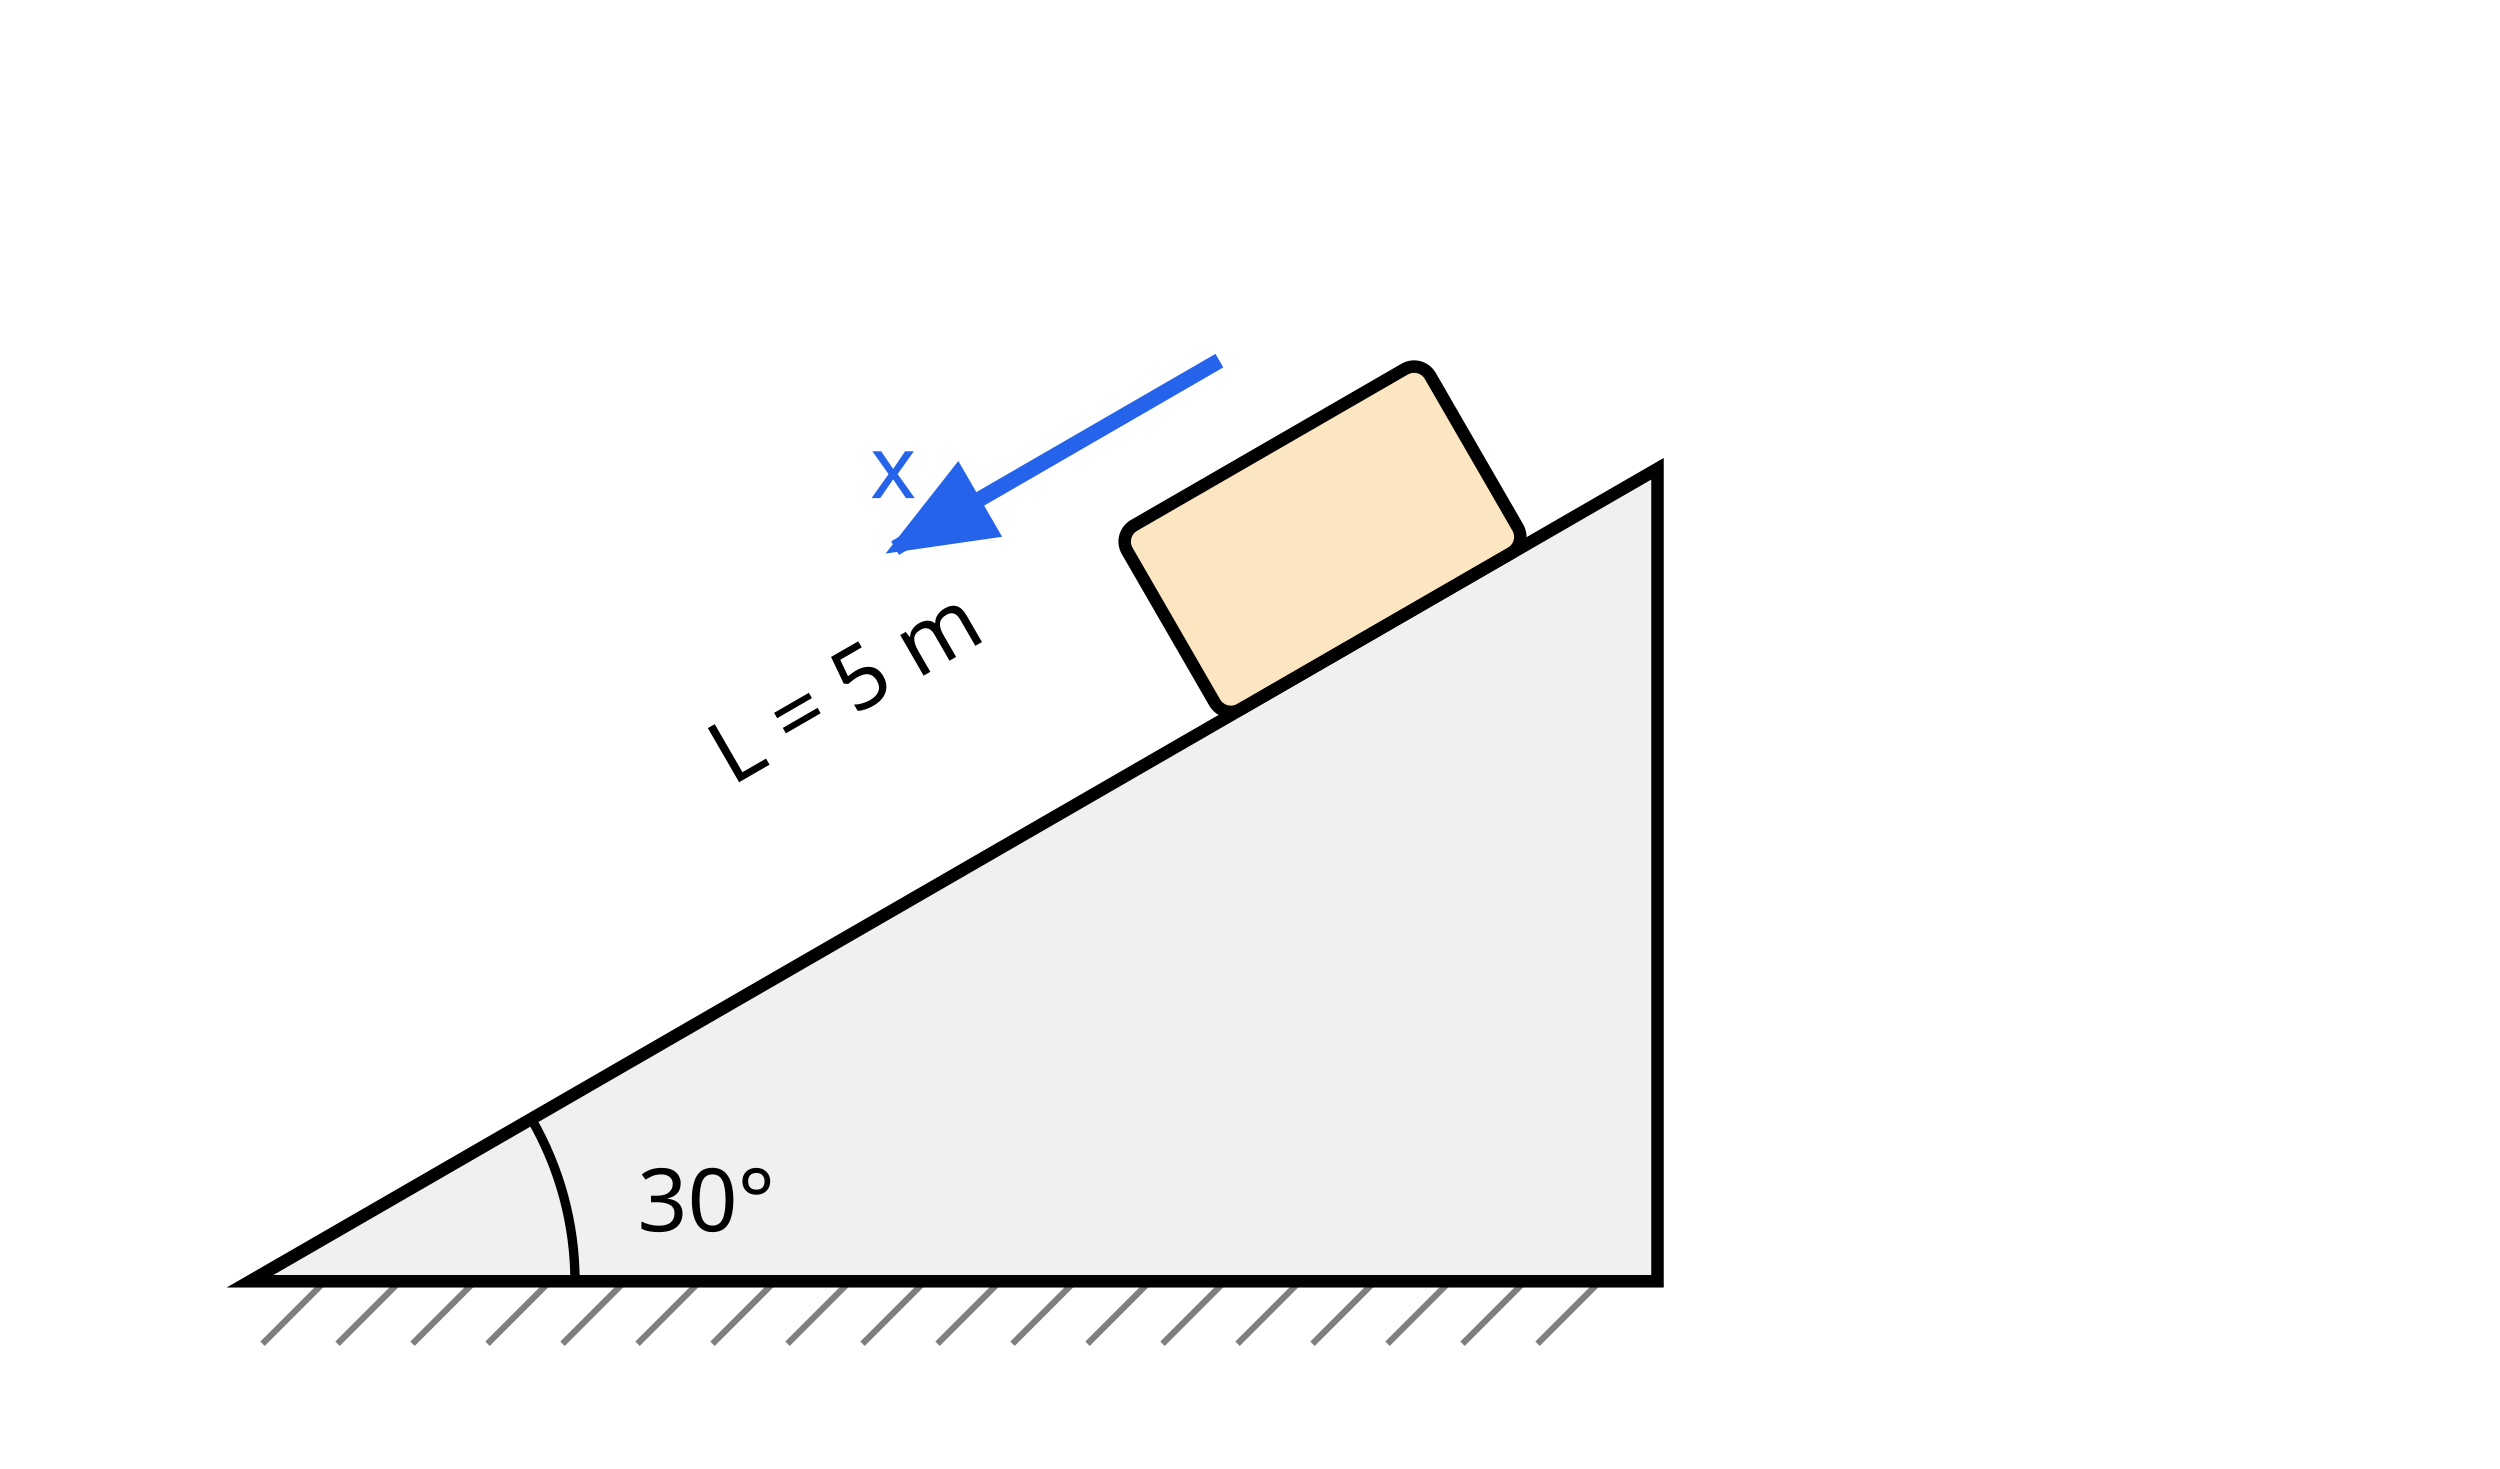
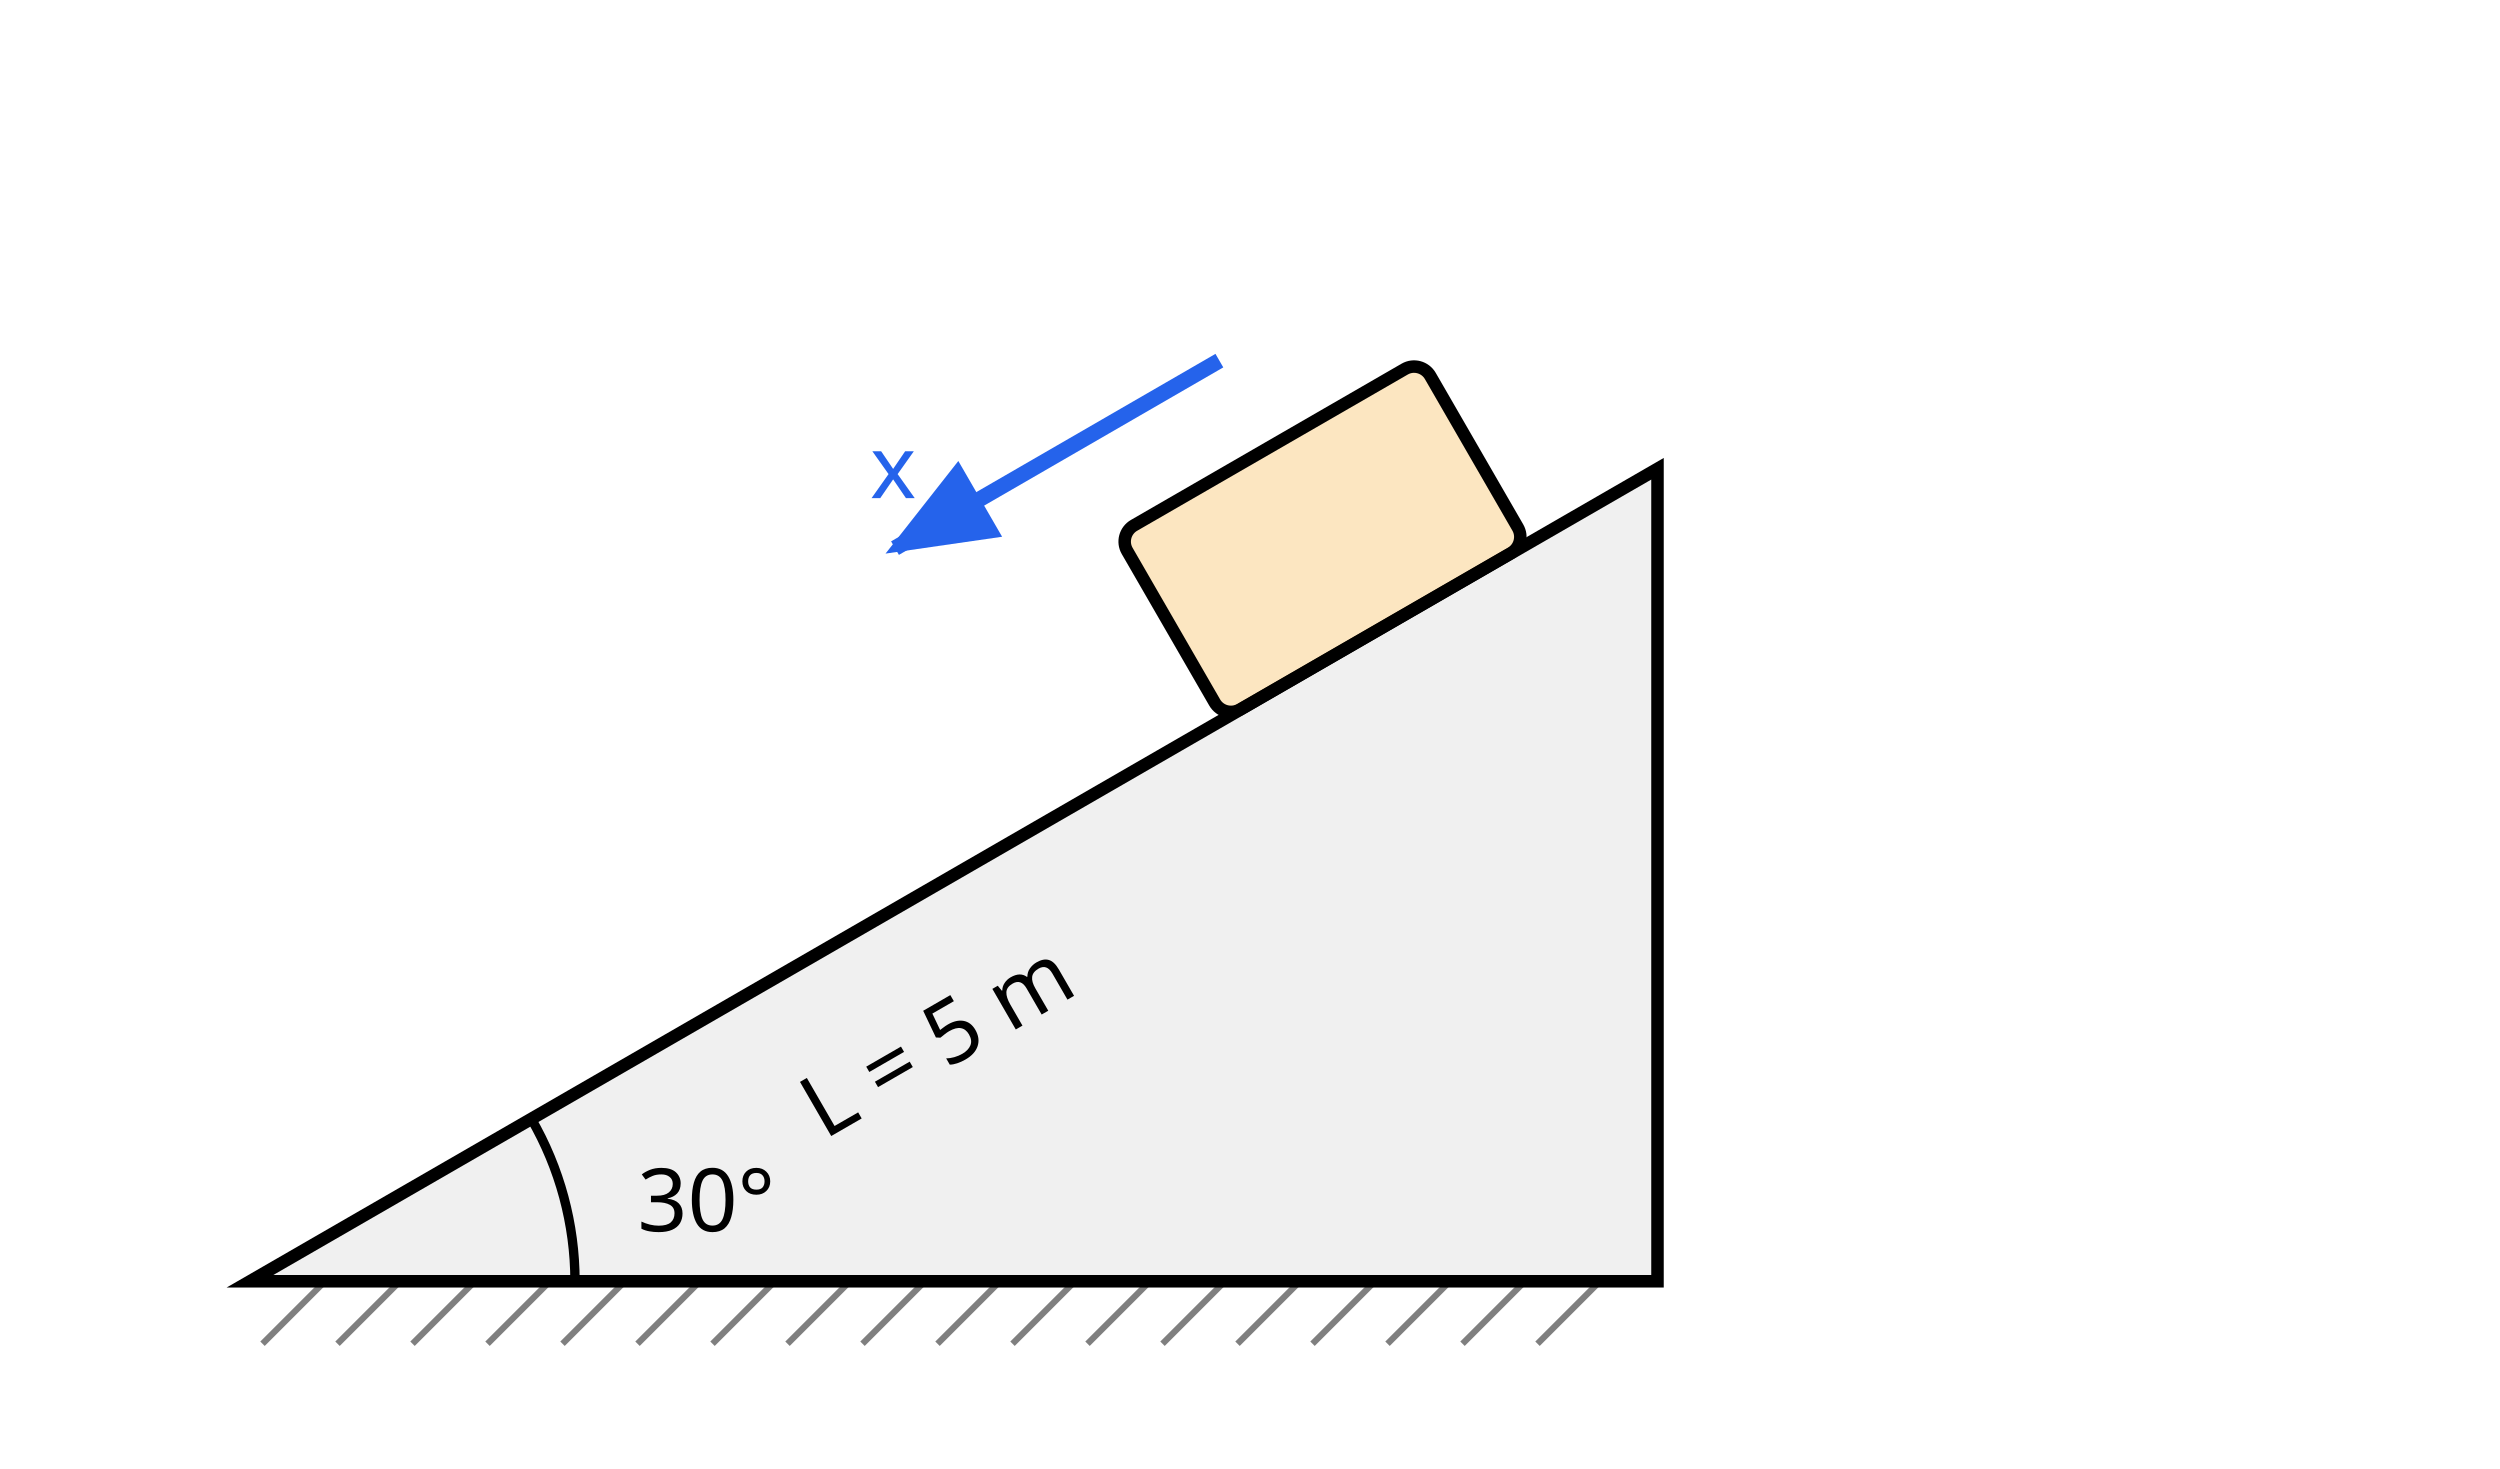
<svg xmlns="http://www.w3.org/2000/svg" viewBox="0 0 400 235" role="img" font-family="system-ui,sans-serif" font-size="14" fill="none" stroke="currentColor" stroke-width="2">
  <defs>
    <marker id="a339825" viewBox="0 0 10 10" refX="9" refY="5" markerWidth="7" markerHeight="7" orient="auto-start-reverse">
      <path d="M0,1 L10,5 L0,9 z" fill="currentColor" stroke="none" />
    </marker>
    <marker id="a339825b" viewBox="0 0 10 10" refX="9" refY="5" markerWidth="7" markerHeight="7" orient="auto-start-reverse">
      <path d="M0,1 L10,5 L0,9 z" fill="#2563eb" stroke="none" />
    </marker>
    <marker id="a339825r" viewBox="0 0 10 10" refX="9" refY="5" markerWidth="7" markerHeight="7" orient="auto-start-reverse">
      <path d="M0,1 L10,5 L0,9 z" fill="#dc2626" stroke="none" />
    </marker>
  </defs>
  <polygon points="40,205 265.2,205 265.2,75.0" fill="currentColor" fill-opacity=".06" />
  <line x1="52" y1="205" x2="42" y2="215" stroke-width="1" opacity=".5" />
  <line x1="64" y1="205" x2="54" y2="215" stroke-width="1" opacity=".5" />
  <line x1="76" y1="205" x2="66" y2="215" stroke-width="1" opacity=".5" />
  <line x1="88" y1="205" x2="78" y2="215" stroke-width="1" opacity=".5" />
  <line x1="100" y1="205" x2="90" y2="215" stroke-width="1" opacity=".5" />
  <line x1="112" y1="205" x2="102" y2="215" stroke-width="1" opacity=".5" />
  <line x1="124" y1="205" x2="114" y2="215" stroke-width="1" opacity=".5" />
  <line x1="136" y1="205" x2="126" y2="215" stroke-width="1" opacity=".5" />
  <line x1="148" y1="205" x2="138" y2="215" stroke-width="1" opacity=".5" />
  <line x1="160" y1="205" x2="150" y2="215" stroke-width="1" opacity=".5" />
  <line x1="172" y1="205" x2="162" y2="215" stroke-width="1" opacity=".5" />
  <line x1="184" y1="205" x2="174" y2="215" stroke-width="1" opacity=".5" />
  <line x1="196" y1="205" x2="186" y2="215" stroke-width="1" opacity=".5" />
  <line x1="208" y1="205" x2="198" y2="215" stroke-width="1" opacity=".5" />
  <line x1="220" y1="205" x2="210" y2="215" stroke-width="1" opacity=".5" />
  <line x1="232" y1="205" x2="222" y2="215" stroke-width="1" opacity=".5" />
  <line x1="244" y1="205" x2="234" y2="215" stroke-width="1" opacity=".5" />
  <line x1="256" y1="205" x2="246" y2="215" stroke-width="1" opacity=".5" />
  <g transform="translate(220.1,101.0) rotate(-30)">
    <rect x="-28.0" y="-34" width="56" height="34" rx="3" fill="#f59e0b" fill-opacity=".25" />
  </g>
  <line x1="195.1" y1="57.7" x2="143.2" y2="87.7" stroke="#2563eb" stroke-width="2.5" marker-end="url(#a339825b)" />
  <text x="139.2" y="79.7" text-anchor="start" fill="#2563eb" stroke="none">x</text>
  <path d="M92,205 A52 52 0 0 0 85.0 179.0" stroke-width="1.5" />
  <text x="102.0" y="197.0" text-anchor="start" fill="currentColor" stroke="none">30°</text>
-   <text x="137.6" y="114.0" text-anchor="middle" fill="currentColor" stroke="none" transform="rotate(-30 137.5833 114.0192)">L = 5 m</text>
+   <text x="152.3" y="170.6" text-anchor="middle" fill="currentColor" stroke="none" transform="rotate(-30 152.325 170.5526)">L = 5 m</text>
</svg>
